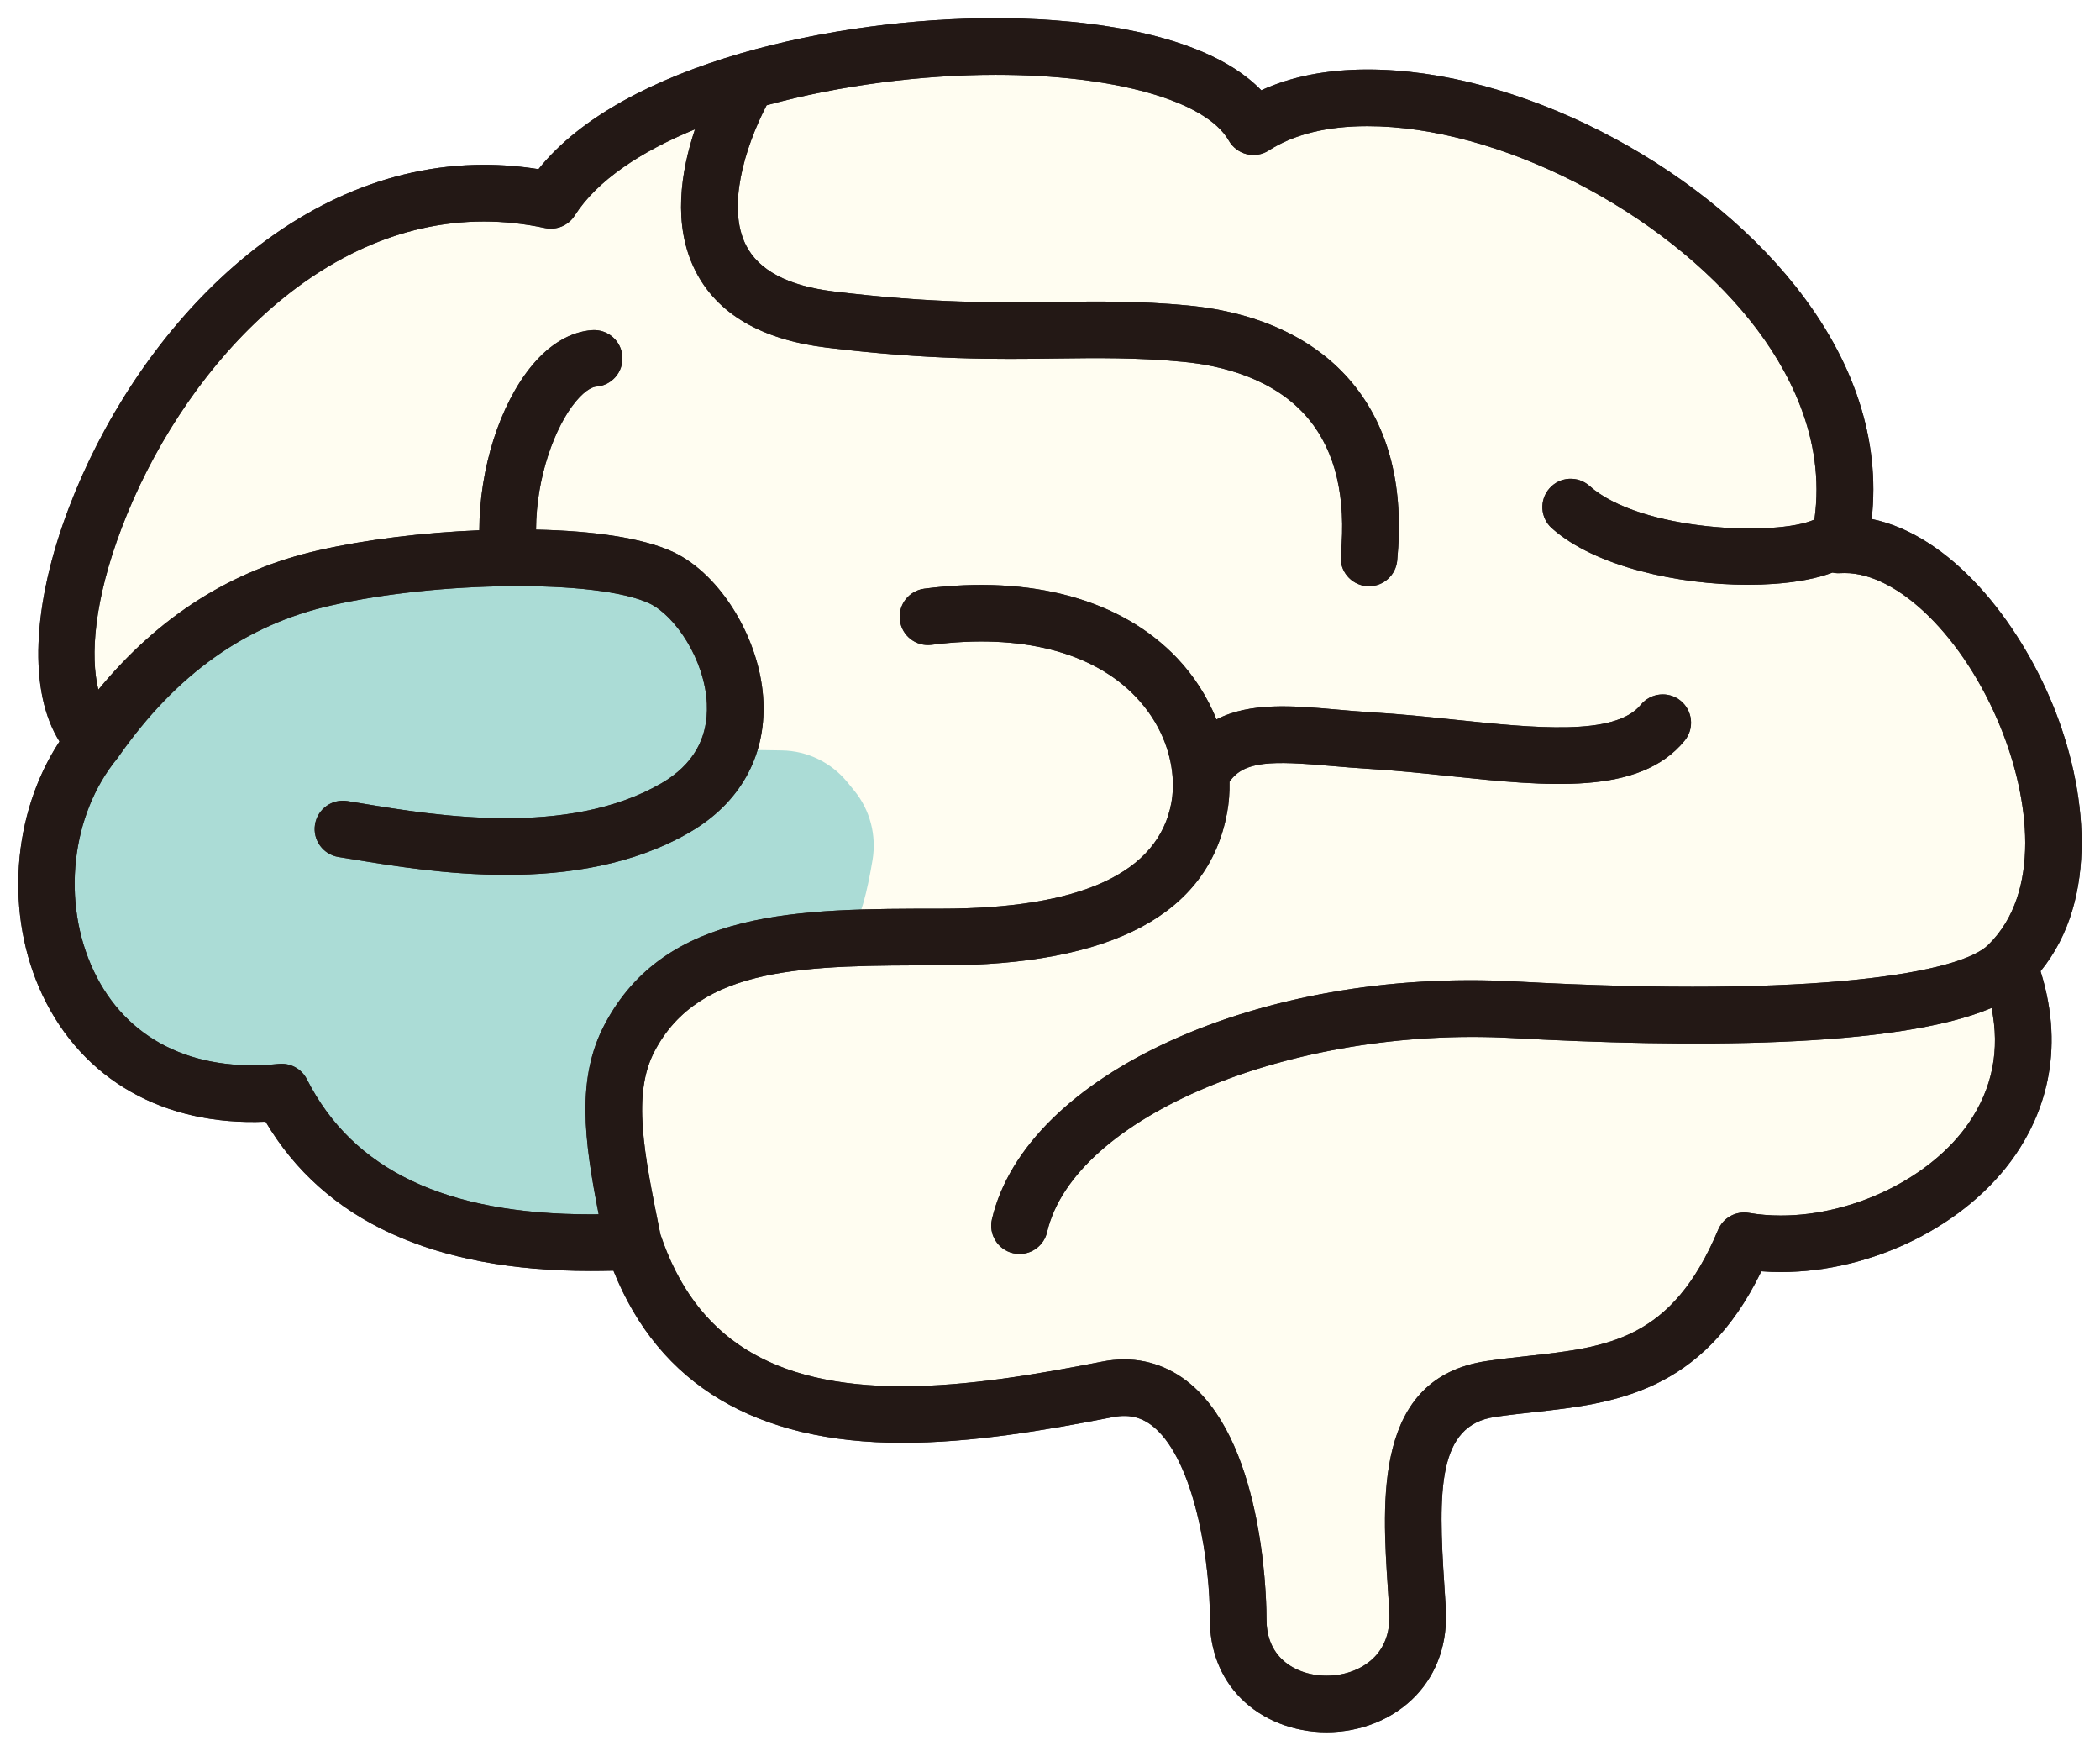
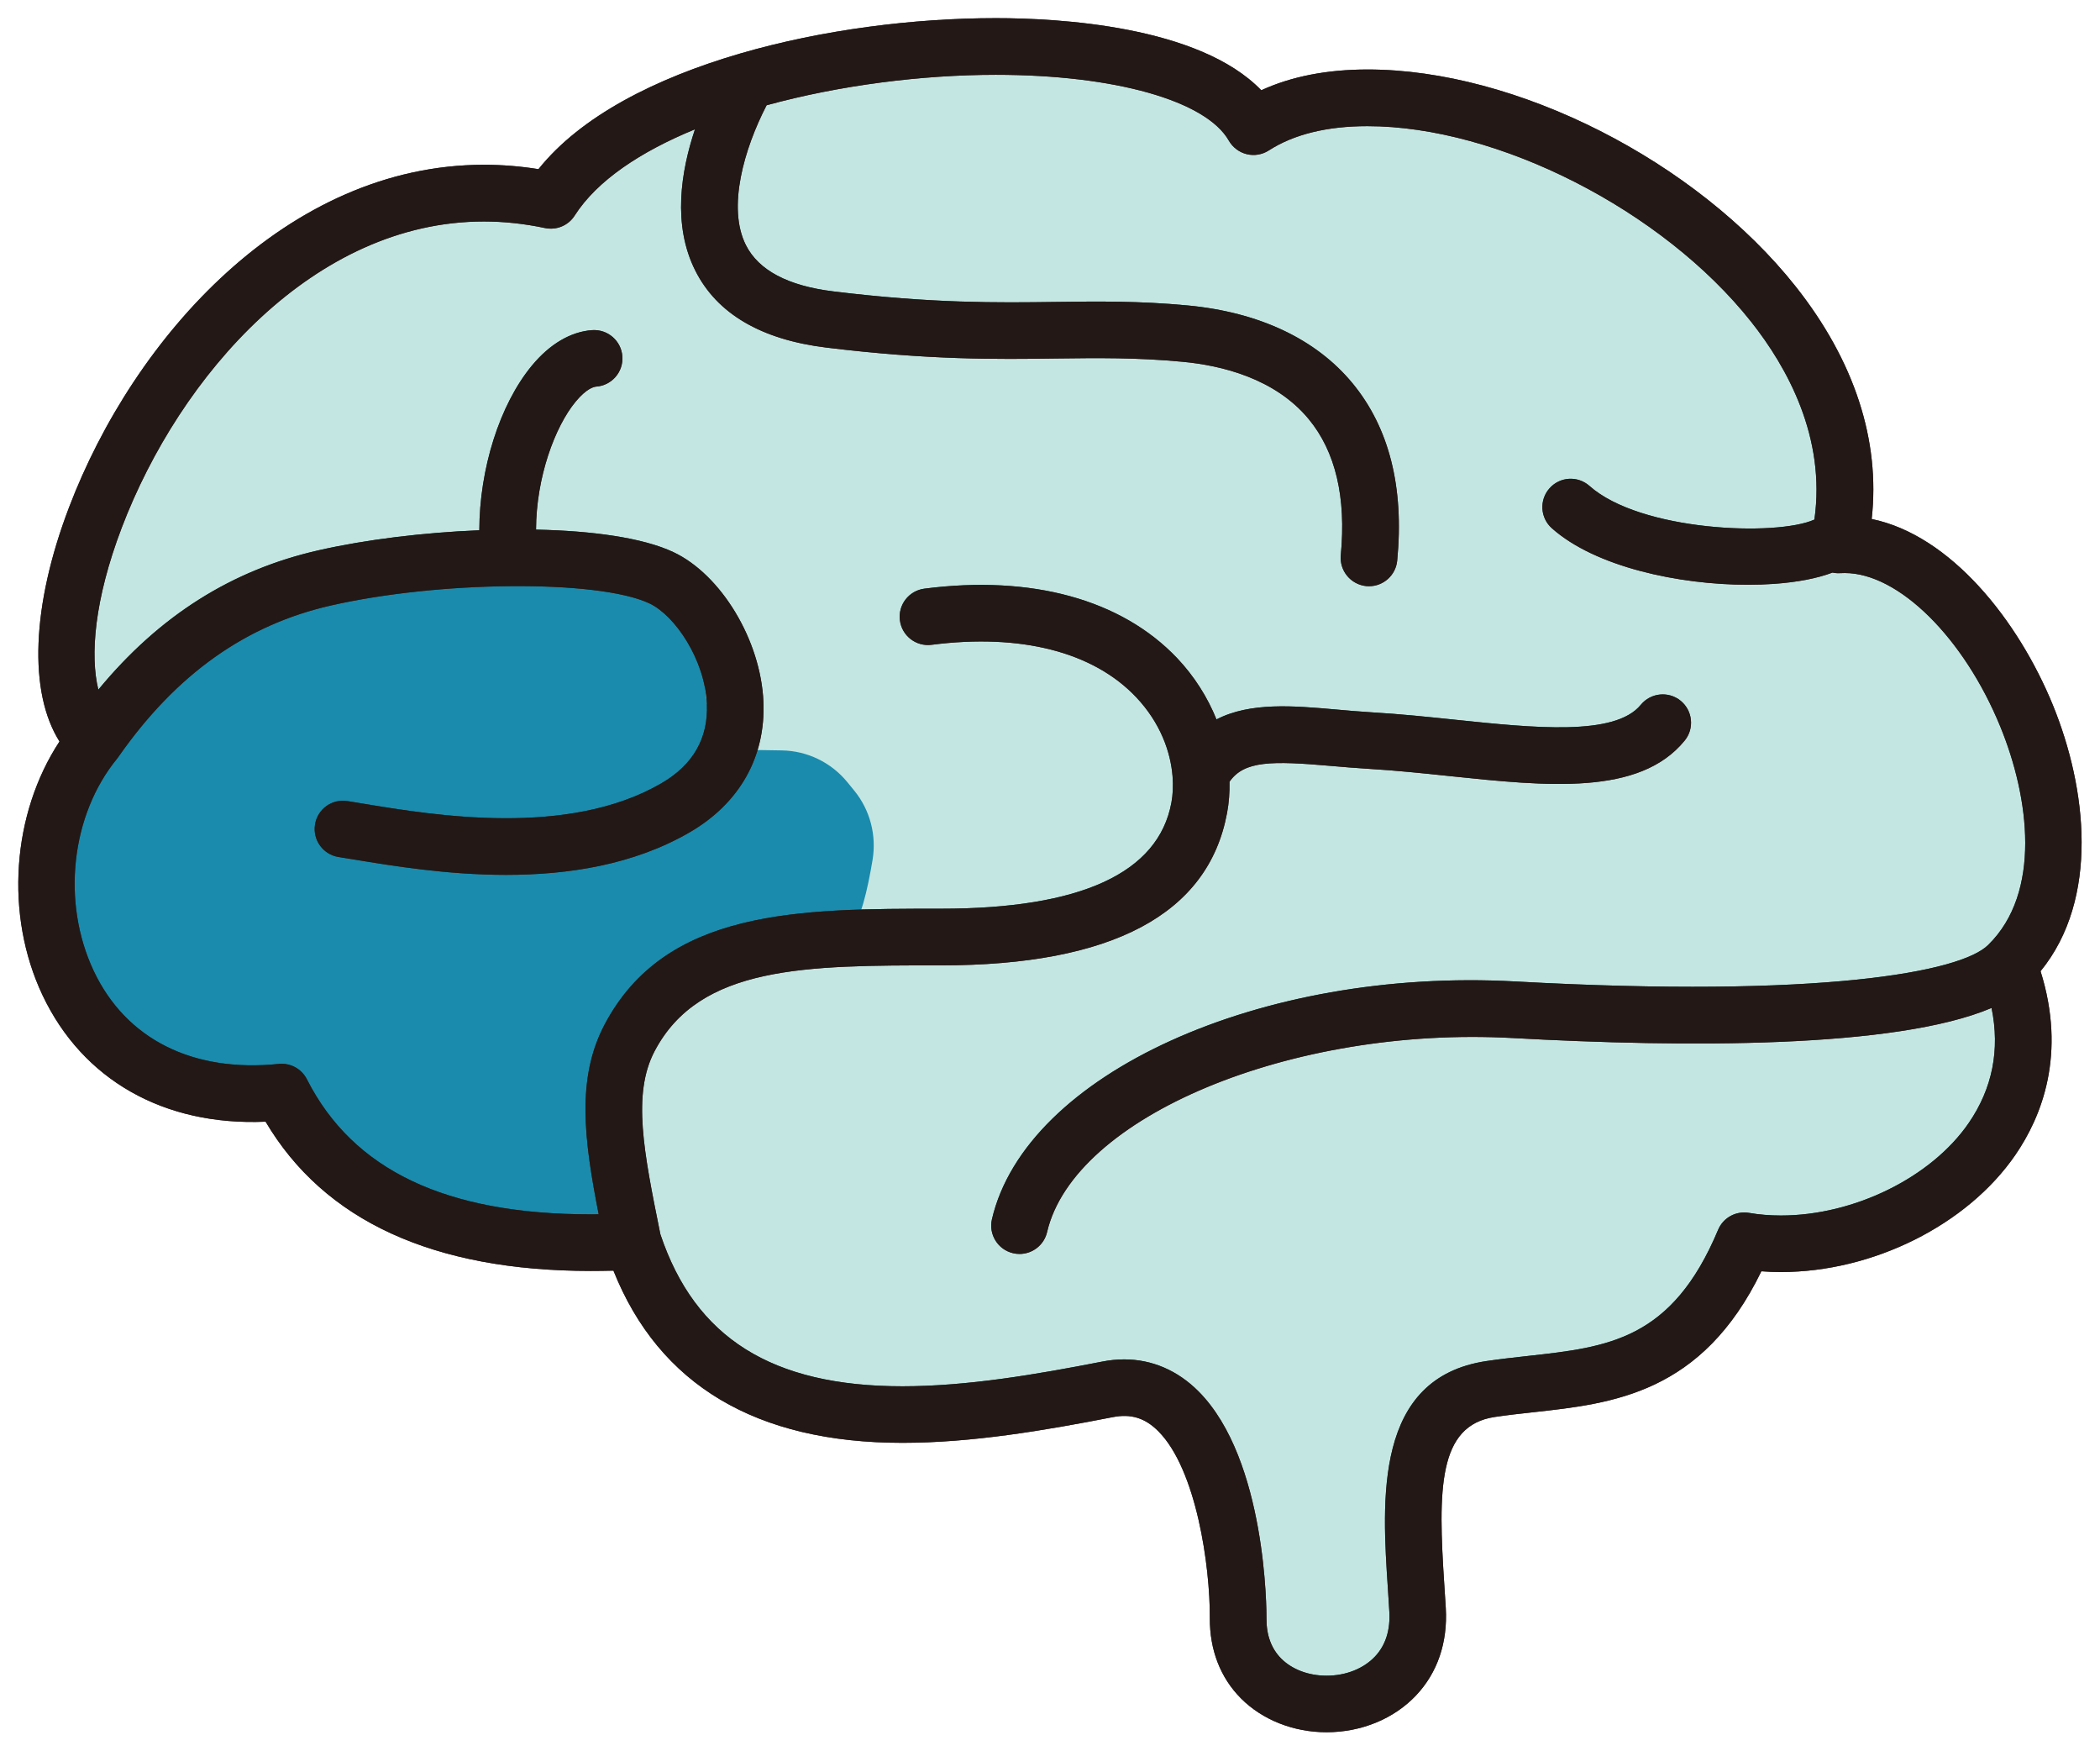
<svg xmlns="http://www.w3.org/2000/svg" version="1.1" x="0px" y="0px" viewBox="0 0 360 300" style="enable-background:new 0 0 360 300;" xml:space="preserve">
  <style type="text/css">
	.st0{display:none;fill:#CCCCCC;}
- 	.st1{fill:#FFFCEC;fill-opacity:0.7;}
- 	.st2{fill:#ABDCD6;}
+ 	.st1{opacity:0.7;fill:#ABDCD6;}
+ 	.st2{fill:#1A8BAC;}
	.st3{fill:#333333;}
	.st4{fill:#231815;}
</style>
  <g id="PC">
    <rect x="-1544.05" y="5809" class="st0" width="375.95" height="588" />
  </g>
  <g id="スマホ">
</g>
  <g id="ナビ">
</g>
  <g id="レイヤー_4">
    <path class="st1" d="M214.17,20.41c0,0-73.18-34.64-118.44,12.85c-28.49,2.23-74.3,4.47-81.56,86.59   c-1.68,15.08-20.11,65.36,33.52,68.16c7.26,8.38,11.17,30.73,59.78,23.46c3.91,11.17,18.99,39.66,87.15,27.93   c4.47,1.68,17.32,11.73,17.88,29.05c0.56,17.32,5.03,26.26,16.76,25.14c11.17-5.03,15.08-22.35,15.08-32.96   c0-10.61-1.68-18.44,9.5-20.11s38.55-11.17,44.13-26.26c9.5-2.79,48.04,0,48.04-47.49c3.91-16.76,13.41-60.34-26.82-72.63   c-5.59-17.32-3.91-48.6-40.78-63.13C260.54,20.41,228.69,15.38,214.17,20.41z" />
    <g>
      <g>
        <path class="st2" d="M146.45,135.51l-1.2-1.47c-2.76-3.37-6.86-5.36-11.22-5.43l-8.84-0.14l-3.99-7.81l-0.93-7.91     c-0.7-5.93-4.89-10.86-10.63-12.5l-4.62-1.32c-1.92-0.55-3.92-0.7-5.9-0.46l-40.25-1.16c-1.09,0.14-2.16,0.39-3.2,0.77     l-31.28,17.39c-4.67,1.69-8.17,5.6-9.35,10.42c-2.43,9.95-6.51,26.2-7.69,28.09c-1.34,2.15,9.03,17.22,13.65,23.74     c1.38,1.95,3.19,3.53,5.32,4.62l18.71,9.63c0.34,0.18,0.68,0.36,1,0.57l12.34,7.61c0,0,15,11.1,24.3,10.93     c9.3-0.17,19.64,2.31,23.13,5.72c2.69,2.63,0.48-15.97-0.68-24.59c-0.37-2.81,0.06-5.61,1.26-8.18l3.96-8.49     c1.72-3.69,4.84-6.49,8.7-7.77c8.91-2.96,24.79-8.25,26.8-8.94c1.6-0.55,2.91-6.47,3.74-11.44     C150.28,143.17,149.17,138.84,146.45,135.51z" />
        <g>
          <g>
            <g id="XMLID_00000149345295141973155990000014439574276948757641_">
              <path class="st3" d="M351.93,120.86c-5.93-14.51-17.52-29.13-31.07-31.91c1.5-13.45-2.95-27.12-13.03-39.85        c-17.08-21.55-47.94-37.19-73.38-37.19c-6.95,0-13.07,1.19-18.23,3.56C205.53,4.4,181.38,3.11,170.72,3.11        c-13.99,0-29.74,1.96-43.82,6.06c-14.58,4.25-27.37,10.78-34.59,19.82c-3.12-0.5-6.25-0.75-9.33-0.75        c-33.7,0-60.02,29.5-71.15,58.73c-6.44,16.9-6.94,31.69-1.63,40.11c-8.14,12.39-9.43,29.68-2.91,43.48        c6.85,14.47,20.76,22.44,38.24,21.68c10.04,16.98,28.77,25.58,55.74,25.58c1.26,0,2.55-0.02,3.89-0.05        c7.83,19.59,24.48,29.51,49.54,29.51c11.92,0,24.37-2.12,36.04-4.4c3.14-0.62,5.56,0.13,7.84,2.42        c6.52,6.56,8.87,23.12,8.82,32.01c-0.03,5.46,1.81,10.23,5.34,13.77c3.66,3.68,9.01,5.8,14.66,5.8        c5.97,0,11.57-2.3,15.36-6.32c3.67-3.89,5.43-9.06,5.09-14.95c-0.08-1.28-0.16-2.59-0.25-3.91        c-1.09-16.48-1.09-27.39,8.63-28.85c2.22-0.33,4.45-0.58,6.68-0.82c13.57-1.49,28.86-3.18,39.04-24.15        c1.1,0.09,2.22,0.13,3.34,0.13c15.8,0,31.95-8.07,40.2-20.07c4.54-6.61,8.78-17.29,4.32-31.49        C359.96,154.01,357.72,135.04,351.93,120.86z M337.5,192.46c-6.41,9.33-19.65,15.86-32.2,15.86c-1.89,0-3.74-0.15-5.47-0.45        c-2.23-0.38-4.43,0.82-5.3,2.91c-7.92,18.9-18.85,20.1-32.67,21.62c-2.35,0.26-4.71,0.52-7.06,0.87        c-19.27,2.89-17.89,23.81-16.87,39.09c0.08,1.3,0.17,2.58,0.24,3.83c0.19,3.2-0.64,5.79-2.46,7.72        c-1.97,2.08-4.99,3.28-8.3,3.28c-3.09,0-5.92-1.07-7.78-2.94c-1.69-1.7-2.54-4.01-2.52-6.87c0.01-1.1,0.02-27.19-11.64-38.91        c-3.57-3.59-7.98-5.49-12.75-5.49c-1.24,0-2.54,0.13-3.83,0.39c-11.2,2.19-23.08,4.22-34.18,4.22        c-22.35,0-35.55-8.28-41.5-26.05l-0.05-0.24c-2.79-13.81-4.81-23.8-0.94-31.15c7.73-14.7,25.98-14.7,49.08-14.7        c29.34,0,45.84-8.78,49.05-26.11c0.33-1.75,0.46-3.55,0.42-5.36c2.52-3.62,7.24-3.6,17.43-2.71c2.09,0.18,4.25,0.37,6.48,0.5        c4.56,0.27,9.28,0.76,13.84,1.24c16.73,1.75,32.55,3.4,40.28-6.08c1.7-2.08,1.38-5.14-0.69-6.83        c-2.07-1.69-5.13-1.38-6.83,0.69c-4.42,5.42-18.31,3.97-31.75,2.57c-4.67-0.49-9.5-0.99-14.28-1.27        c-2.13-0.13-4.2-0.31-6.2-0.49c-7.27-0.64-14.71-1.3-20.51,1.7c-1.53-3.8-3.8-7.39-6.72-10.48        c-9.54-10.07-24.94-14.31-43.36-11.93c-2.66,0.35-4.54,2.78-4.19,5.43c0.34,2.66,2.78,4.53,5.43,4.19        c15.27-1.97,27.72,1.21,35.07,8.98c4.15,4.39,5.9,9.35,6.24,13.55c0.13,1.66,0.05,3.19-0.2,4.53        c-2.23,12.05-15.53,18.17-39.51,18.17c-24.27,0-47.21,0-57.67,19.88c-4.85,9.22-3.51,19.68-1,32.49        c-0.46,0.01-0.92,0.01-1.36,0.01c-24.83,0-40.75-7.57-48.66-23.15c-0.91-1.79-2.81-2.83-4.82-2.63        c-14.78,1.52-26.2-4.26-31.72-15.93c-5.56-11.77-3.91-26.74,4.02-36.41c0.08-0.1,0.15-0.19,0.22-0.3        c0.02-0.02,0.03-0.04,0.05-0.07c9.89-14.11,21.82-22.58,36.47-25.88c9.23-2.09,20.43-3.19,30.46-3.29        c10.43-0.11,19.6,0.87,24.03,2.95c4.4,2.07,9.54,9.67,9.86,17.26c0.25,5.86-2.38,10.43-7.81,13.58        c-15.98,9.28-38.86,5.51-51.14,3.48l-2.68-0.44c-2.66-0.42-5.13,1.39-5.55,4.03c-0.42,2.65,1.39,5.14,4.04,5.56l2.61,0.42        c6.61,1.09,16.01,2.64,26.12,2.64c10.52,0,21.79-1.68,31.47-7.3c8.55-4.97,13.04-12.92,12.63-22.39        c-0.45-10.51-7.23-21.76-15.42-25.62c-5.22-2.46-13.88-3.66-23.56-3.86c0.03-8.99,3.26-17.67,6.79-21.93        c1.9-2.3,3.18-2.56,3.52-2.58c2.67-0.19,4.69-2.51,4.49-5.19c-0.19-2.67-2.51-4.67-5.19-4.49c-3.67,0.27-7.24,2.37-10.31,6.07        c-5.57,6.73-9,17.77-9.02,28.23c-9.63,0.39-19.48,1.6-27.5,3.42c-14.92,3.37-27.35,11.22-37.81,23.9        c-1.43-5.78-0.72-15.35,4.01-27.76c9.95-26.12,33-52.48,62.08-52.48c3.45,0,6.97,0.38,10.46,1.12        c1.98,0.42,4.02-0.42,5.11-2.14c3.84-6.01,11.31-10.96,20.62-14.78c-2.41,7.18-3.89,16.39,0.05,24.21        c3.71,7.39,11.28,11.83,22.46,13.2c17.63,2.15,29.17,2.01,39.36,1.87c7.11-0.09,13.82-0.18,21.67,0.56        c6.7,0.62,15.89,2.84,21.67,9.83c4.6,5.56,6.45,13.41,5.5,23.32c-0.25,2.66,1.7,5.03,4.37,5.3c0.16,0.01,0.32,0.02,0.47,0.02        c2.47,0,4.59-1.88,4.83-4.39c1.21-12.57-1.38-22.8-7.68-30.42c-6.25-7.56-16.01-12.16-28.24-13.31        c-8.36-0.79-15.33-0.7-22.7-0.6c-9.87,0.13-21.07,0.27-38.05-1.81c-7.77-0.95-12.81-3.62-14.98-7.93        c-3.25-6.45-0.29-16.55,3.55-23.97c12.55-3.44,26.67-5.22,39.29-5.22c20.36,0,36.04,4.43,39.95,11.29        c0.66,1.15,1.77,1.99,3.06,2.31c1.29,0.32,2.66,0.09,3.78-0.63c4.3-2.77,10-4.17,16.92-4.17c22.36,0,50.64,14.41,65.77,33.52        c6.2,7.82,12.85,19.85,10.85,33.91c-6.5,2.92-29.81,2.01-38.56-5.77c-2.01-1.78-5.07-1.6-6.85,0.41        c-1.78,2-1.6,5.07,0.41,6.85c7.41,6.59,21.69,9.68,33.6,9.68c1.53,0,3.01-0.05,4.44-0.15c4.03-0.29,7.4-0.93,10.07-1.94        c0.43,0.1,0.88,0.13,1.33,0.1c0.25-0.02,0.52-0.02,0.77-0.02c9.21,0,20.43,11.08,26.67,26.35c4.99,12.19,7.06,28.4-2.05,37.35        c-0.01,0.01-0.02,0.02-0.03,0.03c-4.7,4.69-28.74,9.15-81.05,6.27c-43.68-2.4-83.93,15.87-89.74,40.74        c-0.61,2.61,1.01,5.22,3.62,5.83c0.37,0.09,0.75,0.13,1.11,0.13c2.2,0,4.2-1.51,4.72-3.75c4.62-19.8,41.92-35.33,79.76-33.26        c29.56,1.63,65.7,1.83,82.15-5.15C342.88,179.9,341.57,186.53,337.5,192.46z" />
            </g>
          </g>
          <g>
            <g id="XMLID_00000068667112045153698290000014610289124946972078_">
              <path class="st4" d="M351.93,120.86c-5.93-14.51-17.52-29.13-31.07-31.91c1.5-13.45-2.95-27.12-13.03-39.85        c-17.08-21.55-47.94-37.19-73.38-37.19c-6.95,0-13.07,1.19-18.23,3.56C205.53,4.4,181.38,3.11,170.72,3.11        c-13.99,0-29.74,1.96-43.82,6.06c-14.58,4.25-27.37,10.78-34.59,19.82c-3.12-0.5-6.25-0.75-9.33-0.75        c-33.7,0-60.02,29.5-71.15,58.73c-6.44,16.9-6.94,31.69-1.63,40.11c-8.14,12.39-9.43,29.68-2.91,43.48        c6.85,14.47,20.76,22.44,38.24,21.68c10.04,16.98,28.77,25.58,55.74,25.58c1.26,0,2.55-0.02,3.89-0.05        c7.83,19.59,24.48,29.51,49.54,29.51c11.92,0,24.37-2.12,36.04-4.4c3.14-0.62,5.56,0.13,7.84,2.42        c6.52,6.56,8.87,23.12,8.82,32.01c-0.03,5.46,1.81,10.23,5.34,13.77c3.66,3.68,9.01,5.8,14.66,5.8        c5.97,0,11.57-2.3,15.36-6.32c3.67-3.89,5.43-9.06,5.09-14.95c-0.08-1.28-0.16-2.59-0.25-3.91        c-1.09-16.48-1.09-27.39,8.63-28.85c2.22-0.33,4.45-0.58,6.68-0.82c13.57-1.49,28.86-3.18,39.04-24.15        c1.1,0.09,2.22,0.13,3.34,0.13c15.8,0,31.95-8.07,40.2-20.07c4.54-6.61,8.78-17.29,4.32-31.49        C359.96,154.01,357.72,135.04,351.93,120.86z M337.5,192.46c-6.41,9.33-19.65,15.86-32.2,15.86c-1.89,0-3.74-0.15-5.47-0.45        c-2.23-0.38-4.43,0.82-5.3,2.91c-7.92,18.9-18.85,20.1-32.67,21.62c-2.35,0.26-4.71,0.52-7.06,0.87        c-19.27,2.89-17.89,23.81-16.87,39.09c0.08,1.3,0.17,2.58,0.24,3.83c0.19,3.2-0.64,5.79-2.46,7.72        c-1.97,2.08-4.99,3.28-8.3,3.28c-3.09,0-5.92-1.07-7.78-2.94c-1.69-1.7-2.54-4.01-2.52-6.87c0.01-1.1,0.02-27.19-11.64-38.91        c-3.57-3.59-7.98-5.49-12.75-5.49c-1.24,0-2.54,0.13-3.83,0.39c-11.2,2.19-23.08,4.22-34.18,4.22        c-22.35,0-35.55-8.28-41.5-26.05l-0.05-0.24c-2.79-13.81-4.81-23.8-0.94-31.15c7.73-14.7,25.98-14.7,49.08-14.7        c29.34,0,45.84-8.78,49.05-26.11c0.33-1.75,0.46-3.55,0.42-5.36c2.52-3.62,7.24-3.6,17.43-2.71c2.09,0.18,4.25,0.37,6.48,0.5        c4.56,0.27,9.28,0.76,13.84,1.24c16.73,1.75,32.55,3.4,40.28-6.08c1.7-2.08,1.38-5.14-0.69-6.83        c-2.07-1.69-5.13-1.38-6.83,0.69c-4.42,5.42-18.31,3.97-31.75,2.57c-4.67-0.49-9.5-0.99-14.28-1.27        c-2.13-0.13-4.2-0.31-6.2-0.49c-7.27-0.64-14.71-1.3-20.51,1.7c-1.53-3.8-3.8-7.39-6.72-10.48        c-9.54-10.07-24.94-14.31-43.36-11.93c-2.66,0.35-4.54,2.78-4.19,5.43c0.34,2.66,2.78,4.53,5.43,4.19        c15.27-1.97,27.72,1.21,35.07,8.98c4.15,4.39,5.9,9.35,6.24,13.55c0.13,1.66,0.05,3.19-0.2,4.53        c-2.23,12.05-15.53,18.17-39.51,18.17c-24.27,0-47.21,0-57.67,19.88c-4.85,9.22-3.51,19.68-1,32.49        c-0.46,0.01-0.92,0.01-1.36,0.01c-24.83,0-40.75-7.57-48.66-23.15c-0.91-1.79-2.81-2.83-4.82-2.63        c-14.78,1.52-26.2-4.26-31.72-15.93c-5.56-11.77-3.91-26.74,4.02-36.41c0.08-0.1,0.15-0.19,0.22-0.3        c0.02-0.02,0.03-0.04,0.05-0.07c9.89-14.11,21.82-22.58,36.47-25.88c9.23-2.09,20.43-3.19,30.46-3.29        c10.43-0.11,19.6,0.87,24.03,2.95c4.4,2.07,9.54,9.67,9.86,17.26c0.25,5.86-2.38,10.43-7.81,13.58        c-15.98,9.28-38.86,5.51-51.14,3.48l-2.68-0.44c-2.66-0.42-5.13,1.39-5.55,4.03c-0.42,2.65,1.39,5.14,4.04,5.56l2.61,0.42        c6.61,1.09,16.01,2.64,26.12,2.64c10.52,0,21.79-1.68,31.47-7.3c8.55-4.97,13.04-12.92,12.63-22.39        c-0.45-10.51-7.23-21.76-15.42-25.62c-5.22-2.46-13.88-3.66-23.56-3.86c0.03-8.99,3.26-17.67,6.79-21.93        c1.9-2.3,3.18-2.56,3.52-2.58c2.67-0.19,4.69-2.51,4.49-5.19c-0.19-2.67-2.51-4.67-5.19-4.49c-3.67,0.27-7.24,2.37-10.31,6.07        c-5.57,6.73-9,17.77-9.02,28.23c-9.63,0.39-19.48,1.6-27.5,3.42c-14.92,3.37-27.35,11.22-37.81,23.9        c-1.43-5.78-0.72-15.35,4.01-27.76c9.95-26.12,33-52.48,62.08-52.48c3.45,0,6.97,0.38,10.46,1.12        c1.98,0.42,4.02-0.42,5.11-2.14c3.84-6.01,11.31-10.96,20.62-14.78c-2.41,7.18-3.89,16.39,0.05,24.21        c3.71,7.39,11.28,11.83,22.46,13.2c17.63,2.15,29.17,2.01,39.36,1.87c7.11-0.09,13.82-0.18,21.67,0.56        c6.7,0.62,15.89,2.84,21.67,9.83c4.6,5.56,6.45,13.41,5.5,23.32c-0.25,2.66,1.7,5.03,4.37,5.3c0.16,0.01,0.32,0.02,0.47,0.02        c2.47,0,4.59-1.88,4.83-4.39c1.21-12.57-1.38-22.8-7.68-30.42c-6.25-7.56-16.01-12.16-28.24-13.31        c-8.36-0.79-15.33-0.7-22.7-0.6c-9.87,0.13-21.07,0.27-38.05-1.81c-7.77-0.95-12.81-3.62-14.98-7.93        c-3.25-6.45-0.29-16.55,3.55-23.97c12.55-3.44,26.67-5.22,39.29-5.22c20.36,0,36.04,4.43,39.95,11.29        c0.66,1.15,1.77,1.99,3.06,2.31c1.29,0.32,2.66,0.09,3.78-0.63c4.3-2.77,10-4.17,16.92-4.17c22.36,0,50.64,14.41,65.77,33.52        c6.2,7.82,12.85,19.85,10.85,33.91c-6.5,2.92-29.81,2.01-38.56-5.77c-2.01-1.78-5.07-1.6-6.85,0.41        c-1.78,2-1.6,5.07,0.41,6.85c7.41,6.59,21.69,9.68,33.6,9.68c1.53,0,3.01-0.05,4.44-0.15c4.03-0.29,7.4-0.93,10.07-1.94        c0.43,0.1,0.88,0.13,1.33,0.1c0.25-0.02,0.52-0.02,0.77-0.02c9.21,0,20.43,11.08,26.67,26.35c4.99,12.19,7.06,28.4-2.05,37.35        c-0.01,0.01-0.02,0.02-0.03,0.03c-4.7,4.69-28.74,9.15-81.05,6.27c-43.68-2.4-83.93,15.87-89.74,40.74        c-0.61,2.61,1.01,5.22,3.62,5.83c0.37,0.09,0.75,0.13,1.11,0.13c2.2,0,4.2-1.51,4.72-3.75c4.62-19.8,41.92-35.33,79.76-33.26        c29.56,1.63,65.7,1.83,82.15-5.15C342.88,179.9,341.57,186.53,337.5,192.46z" />
            </g>
          </g>
        </g>
      </g>
    </g>
  </g>
</svg>
